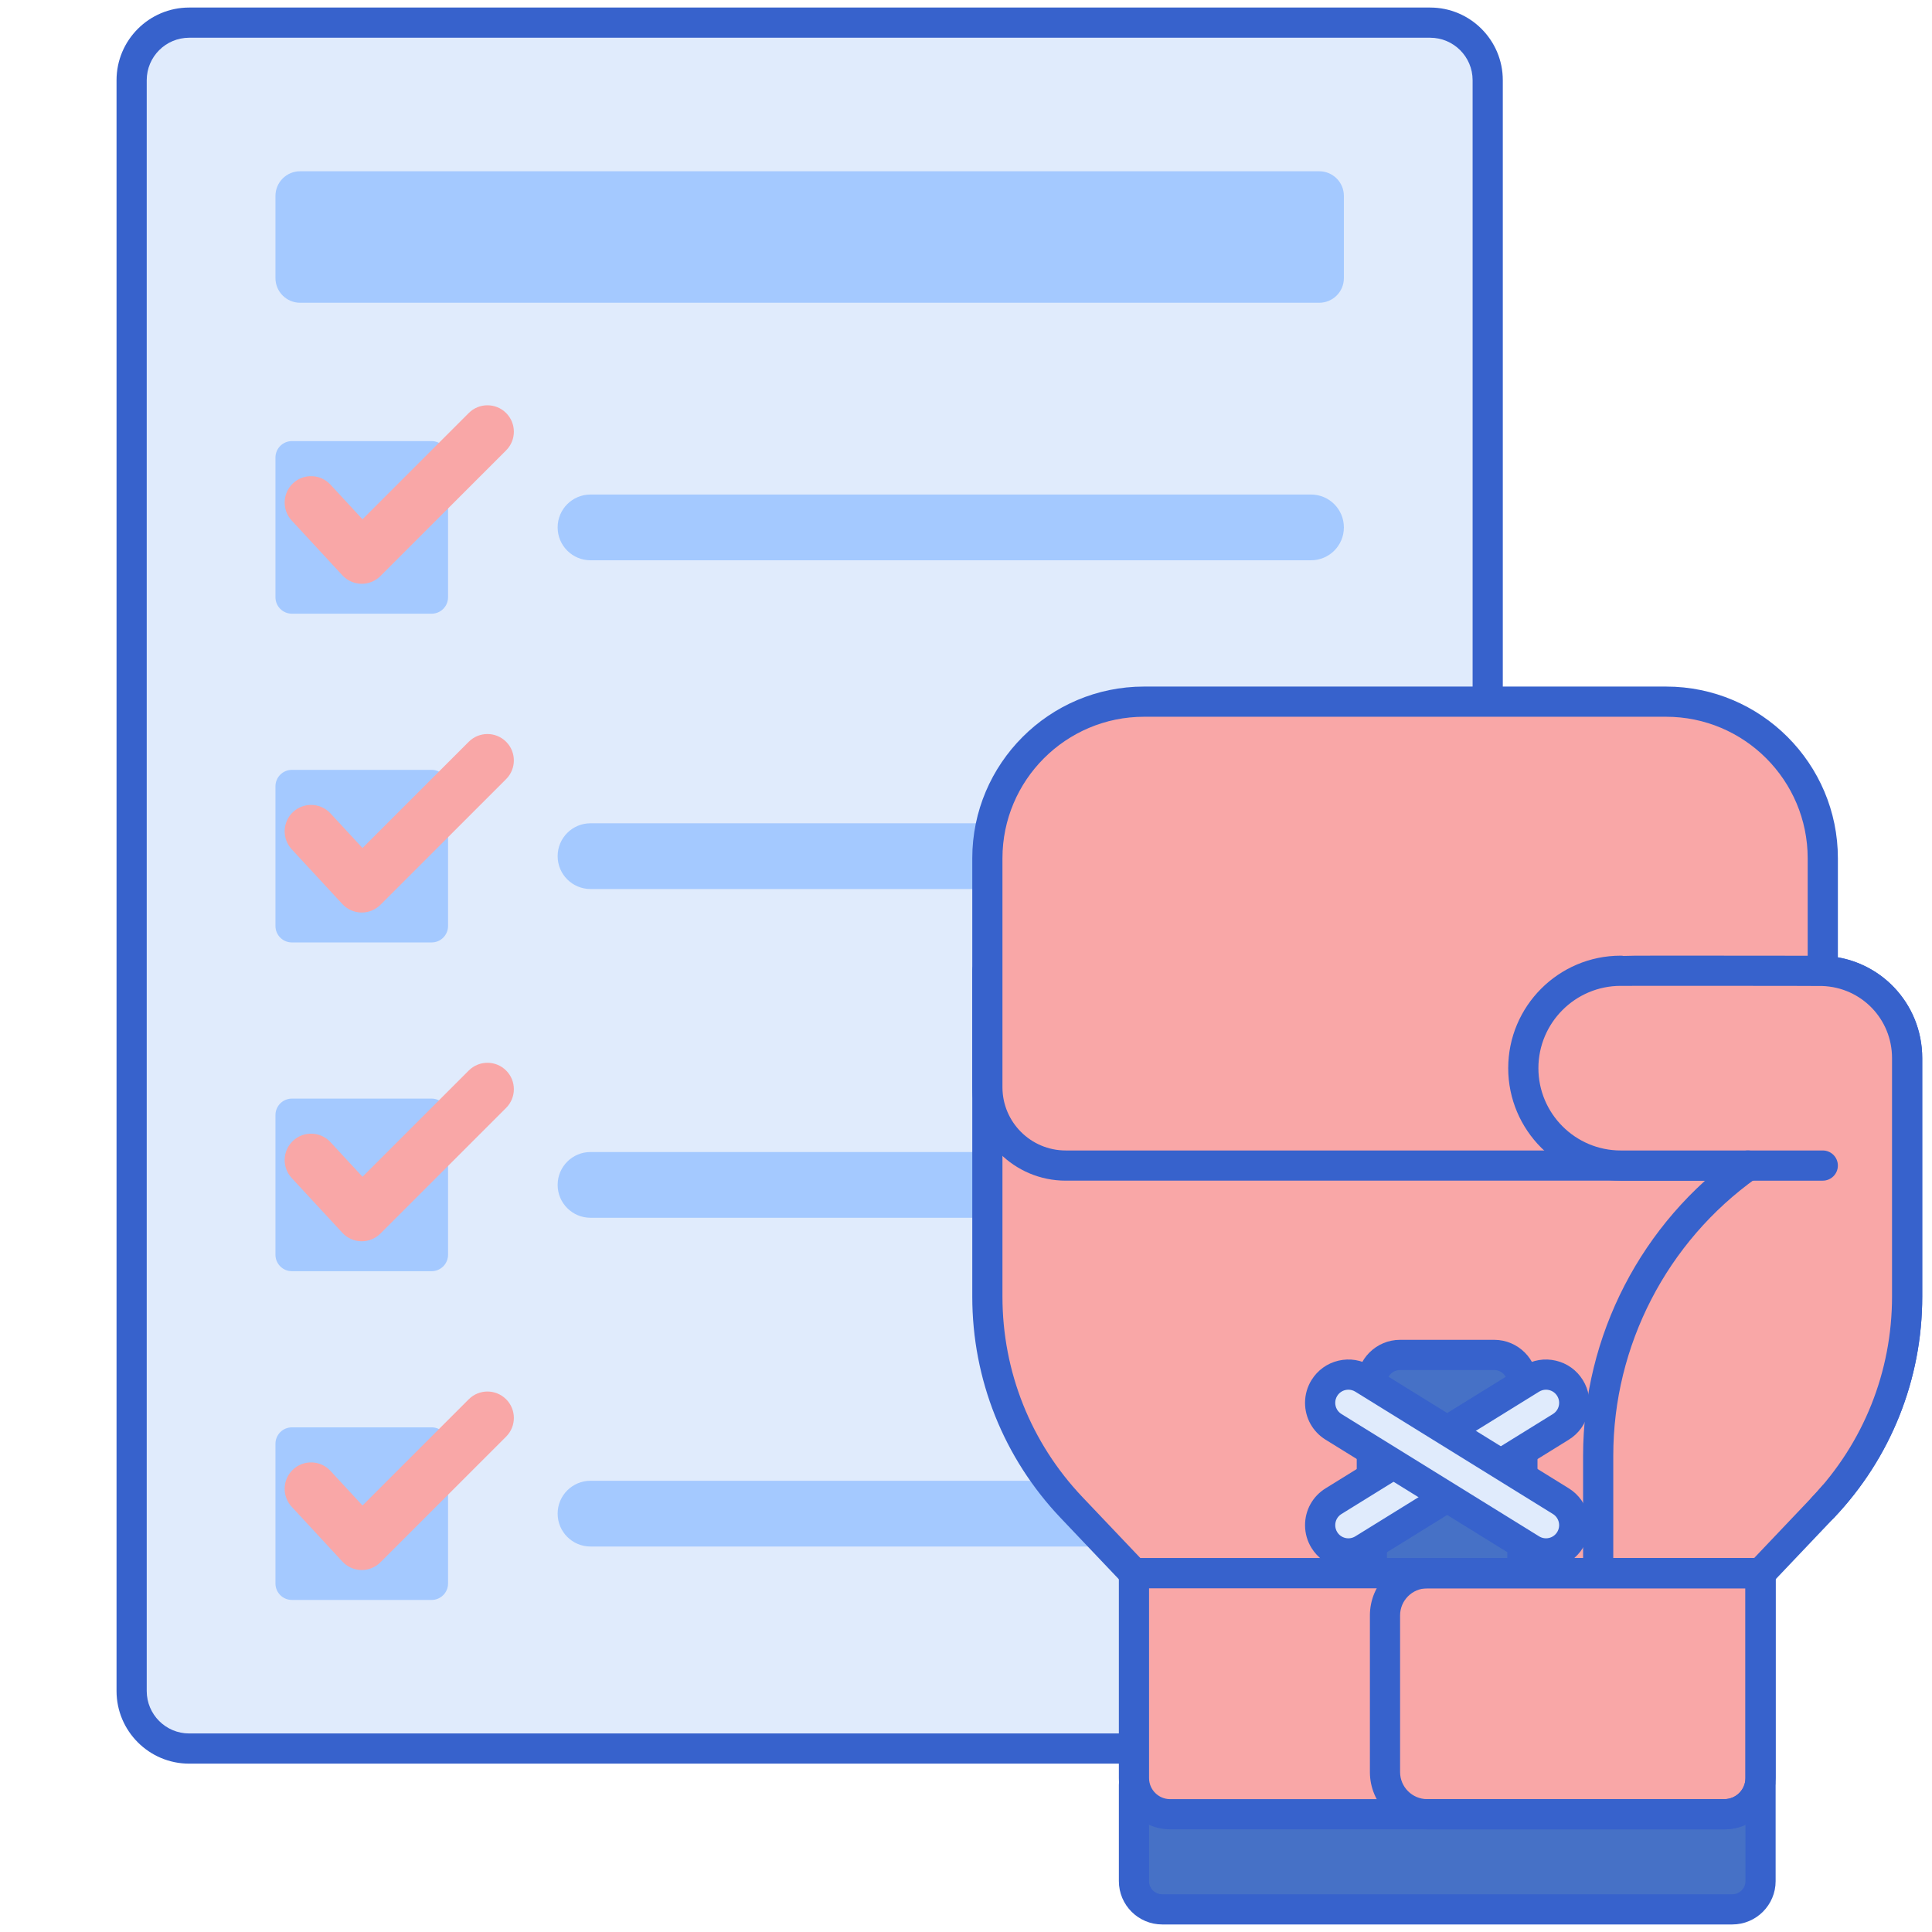
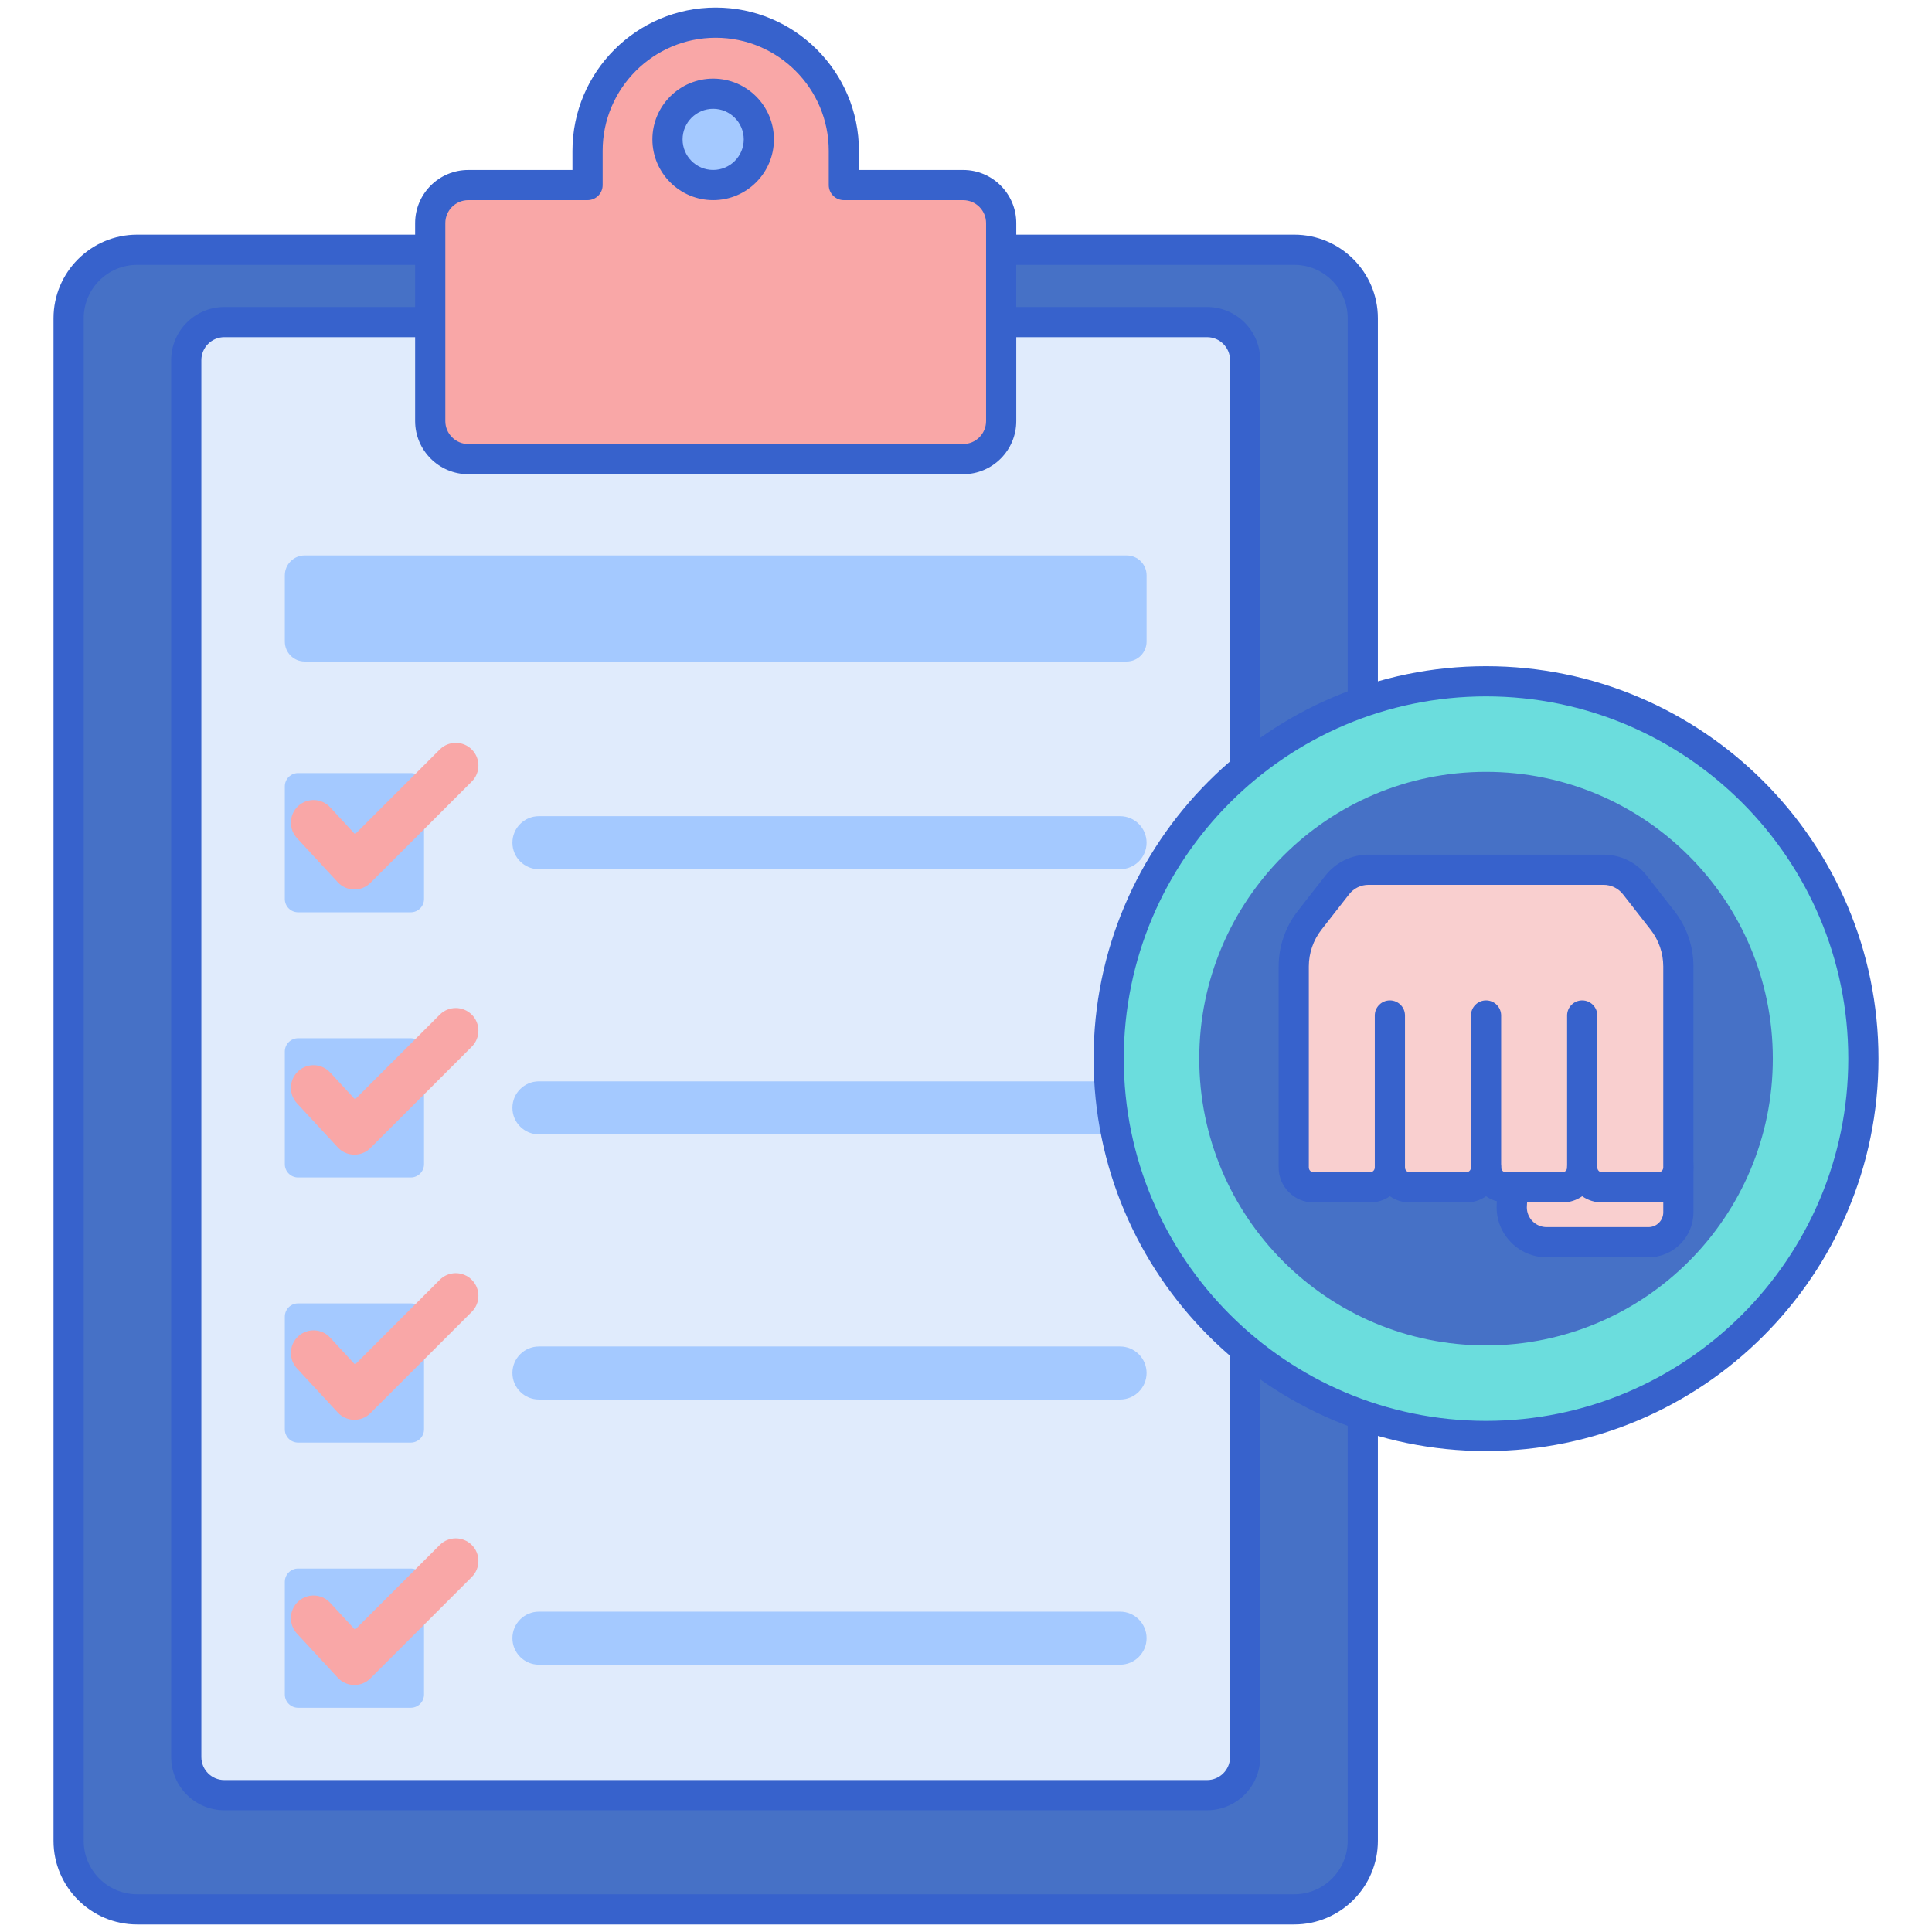
<svg xmlns="http://www.w3.org/2000/svg" id="Layer_1" enable-background="new 0 0 256 256" height="512" viewBox="0 0 256 256" width="512">
  <g>
    <g>
+       <path d="m171.498 253h-153.328c-5.014 0-9.079-4.065-9.079-9.079v-201.747c0-5.014 4.065-9.079 9.079-9.079h153.328c5.014 0 9.079 4.065 9.079 9.079v201.747c0 5.014-4.065 9.079-9.079 9.079z" fill="#4671c6" />
+     </g>
+     <g>
+       <path d="m24.681 232.825v-185.103c0-2.786 2.258-5.044 5.044-5.044h130.219c2.786 0 5.044 2.258 5.044 5.044v185.103c0 2.786-2.258 5.044-5.044 5.044h-130.219c-2.786 0-5.044-2.258-5.044-5.044z" fill="#e0ebfc" />
+     </g>
+     <g>
      <g>
-         <path d="m189.507 231.693h-164.441c-4.21 0-7.623-3.413-7.623-7.623v-213.447c0-4.21 3.413-7.623 7.623-7.623h164.441c4.21 0 7.623 3.413 7.623 7.623v213.447c0 4.21-3.413 7.623-7.623 7.623z" fill="#e0ebfc" />
+         <path d="m149.293 87.652h-108.917c-1.455 0-2.635-1.18-2.635-2.635v-8.784c0-1.455 1.18-2.635 2.635-2.635h108.917c1.455 0 2.635 1.18 2.635 2.635v8.784c0 1.456-1.18 2.635-2.635 2.635z" fill="#a4c9ff" />
+       </g>
+       <g>
+         <path d="m54.429 120.884h-14.932c-.97 0-1.757-.787-1.757-1.757v-14.932c0-.97.787-1.757 1.757-1.757h14.932c.97 0 1.757.787 1.757 1.757v14.932c0 .97-.786 1.757-1.757 1.757z" fill="#a4c9ff" />
      </g>
      <g>
        <g>
-           <path d="m174.805 40.117h-135.038c-1.804 0-3.267-1.463-3.267-3.267v-10.89c0-1.804 1.463-3.267 3.267-3.267h135.038c1.804 0 3.267 1.463 3.267 3.267v10.89c0 1.805-1.463 3.267-3.267 3.267z" fill="#a4c9ff" />
-         </g>
-         <g>
-           <path d="m57.192 81.318h-18.514c-1.203 0-2.178-.975-2.178-2.178v-18.513c0-1.203.975-2.178 2.178-2.178h18.513c1.203 0 2.178.975 2.178 2.178v18.513c.001 1.203-.975 2.178-2.177 2.178z" fill="#a4c9ff" />
-         </g>
-         <g>
-           <g>
-             <path d="m173.716 74.24h-95.47c-2.406 0-4.356-1.95-4.356-4.356 0-2.406 1.95-4.356 4.356-4.356h95.47c2.406 0 4.356 1.95 4.356 4.356 0 2.406-1.95 4.356-4.356 4.356z" fill="#a4c9ff" />
-           </g>
-         </g>
-         <g>
-           <path d="m57.192 124.879h-18.514c-1.203 0-2.178-.975-2.178-2.178v-18.513c0-1.203.975-2.178 2.178-2.178h18.513c1.203 0 2.178.975 2.178 2.178v18.513c.001 1.203-.975 2.178-2.177 2.178z" fill="#a4c9ff" />
-         </g>
-         <g>
-           <g>
-             <path d="m173.716 117.801h-95.47c-2.406 0-4.356-1.95-4.356-4.356 0-2.406 1.95-4.356 4.356-4.356h95.47c2.406 0 4.356 1.95 4.356 4.356 0 2.405-1.95 4.356-4.356 4.356z" fill="#a4c9ff" />
-           </g>
-         </g>
-         <g>
-           <path d="m57.192 168.44h-18.514c-1.203 0-2.178-.975-2.178-2.178v-18.513c0-1.203.975-2.178 2.178-2.178h18.513c1.203 0 2.178.975 2.178 2.178v18.513c.001 1.202-.975 2.178-2.177 2.178z" fill="#a4c9ff" />
-         </g>
-         <g>
-           <g>
-             <path d="m173.716 161.361h-95.47c-2.406 0-4.356-1.95-4.356-4.356 0-2.406 1.95-4.356 4.356-4.356h95.47c2.406 0 4.356 1.95 4.356 4.356 0 2.406-1.95 4.356-4.356 4.356z" fill="#a4c9ff" />
-           </g>
-         </g>
-         <g>
-           <path d="m57.192 212h-18.514c-1.203 0-2.178-.975-2.178-2.178v-18.513c0-1.203.975-2.178 2.178-2.178h18.513c1.203 0 2.178.975 2.178 2.178v18.513c.001 1.203-.975 2.178-2.177 2.178z" fill="#a4c9ff" />
-         </g>
-         <g>
-           <g>
-             <path d="m173.716 204.922h-95.47c-2.406 0-4.356-1.95-4.356-4.356 0-2.406 1.95-4.356 4.356-4.356h95.47c2.406 0 4.356 1.95 4.356 4.356 0 2.405-1.95 4.356-4.356 4.356z" fill="#a4c9ff" />
-           </g>
+           <path d="m148.415 115.175h-77.004c-1.94 0-3.513-1.573-3.513-3.513 0-1.94 1.573-3.513 3.513-3.513h77.003c1.94 0 3.513 1.573 3.513 3.513.001 1.94-1.572 3.513-3.512 3.513z" fill="#a4c9ff" />
        </g>
      </g>
      <g>
+         <path d="m54.429 156.019h-14.932c-.97 0-1.757-.787-1.757-1.757v-14.932c0-.97.787-1.757 1.757-1.757h14.932c.97 0 1.757.787 1.757 1.757v14.932c0 .97-.786 1.757-1.757 1.757z" fill="#a4c9ff" />
+       </g>
+       <g>
        <g>
-           <path d="m47.935 77.354c-.022 0-.045 0-.068 0-.952-.019-1.854-.424-2.501-1.123l-6.716-7.26c-1.313-1.419-1.227-3.633.193-4.946 1.419-1.313 3.633-1.227 4.946.193l4.245 4.589 14.08-14.08c1.367-1.366 3.583-1.366 4.95 0 1.367 1.367 1.367 3.583 0 4.95l-16.654 16.652c-.657.657-1.548 1.025-2.475 1.025z" fill="#f9a7a7" />
+           <path d="m148.415 150.309h-77.004c-1.94 0-3.513-1.573-3.513-3.513 0-1.94 1.573-3.513 3.513-3.513h77.003c1.94 0 3.513 1.573 3.513 3.513.001 1.94-1.572 3.513-3.512 3.513z" fill="#a4c9ff" />
        </g>
      </g>
      <g>
+         <path d="m54.429 191.153h-14.932c-.97 0-1.757-.787-1.757-1.757v-14.932c0-.97.787-1.757 1.757-1.757h14.932c.97 0 1.757.787 1.757 1.757v14.932c0 .971-.786 1.757-1.757 1.757z" fill="#a4c9ff" />
+       </g>
+       <g>
        <g>
-           <path d="m47.935 120.915c-.022 0-.045 0-.068 0-.952-.019-1.855-.424-2.501-1.123l-6.716-7.26c-1.313-1.419-1.227-3.634.192-4.946s3.634-1.226 4.946.192l4.245 4.589 14.08-14.08c1.367-1.366 3.583-1.366 4.95 0 1.367 1.367 1.367 3.583 0 4.95l-16.653 16.653c-.657.656-1.548 1.025-2.475 1.025z" fill="#f9a7a7" />
+           <path d="m148.415 185.444h-77.004c-1.94 0-3.513-1.573-3.513-3.513 0-1.94 1.573-3.513 3.513-3.513h77.003c1.94 0 3.513 1.573 3.513 3.513.001 1.94-1.572 3.513-3.512 3.513z" fill="#a4c9ff" />
        </g>
      </g>
      <g>
-         <g>
-           <path d="m47.935 164.476c-.022 0-.045 0-.068 0-.952-.019-1.854-.424-2.501-1.123l-6.716-7.26c-1.313-1.419-1.227-3.633.193-4.946 1.419-1.313 3.633-1.227 4.946.193l4.245 4.589 14.08-14.08c1.367-1.366 3.583-1.366 4.95 0 1.367 1.367 1.367 3.583 0 4.95l-16.654 16.652c-.657.656-1.548 1.025-2.475 1.025z" fill="#f9a7a7" />
-         </g>
+         <path d="m54.429 226.288h-14.932c-.97 0-1.757-.787-1.757-1.757v-14.932c0-.97.787-1.757 1.757-1.757h14.932c.97 0 1.757.787 1.757 1.757v14.932c0 .97-.786 1.757-1.757 1.757z" fill="#a4c9ff" />
      </g>
      <g>
        <g>
-           <path d="m47.935 208.036c-.022 0-.045 0-.068 0-.952-.019-1.854-.424-2.501-1.123l-6.716-7.26c-1.313-1.419-1.227-3.633.193-4.946 1.419-1.313 3.633-1.227 4.946.193l4.245 4.589 14.08-14.08c1.367-1.366 3.583-1.366 4.95 0 1.367 1.367 1.367 3.583 0 4.95l-16.654 16.652c-.657.657-1.548 1.025-2.475 1.025z" fill="#f9a7a7" />
+           <path d="m148.415 220.579h-77.004c-1.94 0-3.513-1.573-3.513-3.513 0-1.94 1.573-3.513 3.513-3.513h77.003c1.94 0 3.513 1.573 3.513 3.513.001 1.94-1.572 3.513-3.512 3.513z" fill="#a4c9ff" />
        </g>
-       </g>
-       <g>
-         <path d="m189.507 233.693h-164.442c-5.306 0-9.623-4.317-9.623-9.623v-213.447c0-5.306 4.317-9.623 9.623-9.623h164.441c5.306 0 9.623 4.317 9.623 9.623v213.447c.001 5.306-4.316 9.623-9.622 9.623zm-164.442-228.693c-3.101 0-5.623 2.522-5.623 5.623v213.447c0 3.101 2.522 5.623 5.623 5.623h164.441c3.101 0 5.623-2.522 5.623-5.623v-213.447c0-3.101-2.522-5.623-5.623-5.623z" fill="#3762cc" />
      </g>
    </g>
    <g>
      <g>
-         <path d="m241.546 199.759c7.165-7.543 11.159-17.549 11.159-27.952v-16.299-15.301c0-6.258-4.97-11.343-11.176-11.555v-.02h-.399-99.123-11.177v26.876 16.299c0 10.403 3.995 20.409 11.159 27.952l8.266 8.703h11.176 24.748 11.176 24.748 11.176z" fill="#f9a7a7" />
+         <path d="m46.963 117.863c-.02 0-.039 0-.059 0-.815-.016-1.59-.363-2.144-.962l-5.417-5.855c-1.125-1.216-1.051-3.114.165-4.239s3.114-1.052 4.239.165l3.298 3.566 11.227-11.226c1.171-1.172 3.071-1.172 4.242 0 1.172 1.171 1.172 3.071 0 4.242l-13.432 13.432c-.561.562-1.324.877-2.119.877z" fill="#f9a7a7" />
+       </g>
+     </g>
+     <g>
+       <g>
+         <path d="m46.963 152.998c-.02 0-.039 0-.059 0-.815-.016-1.59-.363-2.144-.962l-5.417-5.855c-1.125-1.216-1.051-3.114.165-4.239s3.114-1.052 4.239.165l3.298 3.566 11.227-11.226c1.171-1.172 3.071-1.172 4.242 0 1.172 1.171 1.172 3.071 0 4.242l-13.432 13.432c-.561.562-1.324.877-2.119.877z" fill="#f9a7a7" />
+       </g>
+     </g>
+     <g>
+       <g>
+         <path d="m46.963 188.133c-.02 0-.039 0-.059 0-.815-.016-1.59-.363-2.144-.962l-5.417-5.855c-1.125-1.216-1.051-3.114.165-4.239s3.114-1.052 4.239.165l3.298 3.566 11.227-11.226c1.171-1.172 3.071-1.172 4.242 0 1.172 1.171 1.172 3.071 0 4.242l-13.432 13.432c-.561.561-1.324.877-2.119.877z" fill="#f9a7a7" />
+       </g>
+     </g>
+     <g>
+       <g>
+         <path d="m46.963 223.268c-.02 0-.039 0-.059 0-.815-.016-1.59-.363-2.144-.962l-5.417-5.855c-1.125-1.216-1.051-3.114.165-4.239s3.114-1.052 4.239.165l3.298 3.566 11.227-11.226c1.171-1.172 3.071-1.172 4.242 0 1.172 1.171 1.172 3.071 0 4.242l-13.432 13.432c-.561.561-1.324.877-2.119.877z" fill="#f9a7a7" />
+       </g>
+     </g>
+     <g>
+       <path d="m159.943 239.869h-130.218c-3.884 0-7.044-3.16-7.044-7.044v-185.103c0-3.884 3.16-7.044 7.044-7.044h130.218c3.884 0 7.044 3.16 7.044 7.044v185.103c0 3.884-3.159 7.044-7.044 7.044zm-130.218-195.191c-1.678 0-3.044 1.366-3.044 3.044v185.103c0 1.678 1.366 3.044 3.044 3.044h130.218c1.678 0 3.044-1.366 3.044-3.044v-185.103c0-1.678-1.366-3.044-3.044-3.044z" fill="#3762cc" />
+     </g>
+     <g>
+       <path d="m171.498 255h-153.328c-6.109 0-11.079-4.97-11.079-11.079v-201.747c0-6.109 4.97-11.079 11.079-11.079h153.328c6.109 0 11.079 4.97 11.079 11.079v201.747c0 6.109-4.97 11.079-11.079 11.079zm-153.328-219.905c-3.903 0-7.079 3.176-7.079 7.079v201.747c0 3.903 3.175 7.079 7.079 7.079h153.328c3.903 0 7.079-3.175 7.079-7.079v-201.747c0-3.903-3.175-7.079-7.079-7.079z" fill="#3762cc" />
+     </g>
+     <g>
+       <g>
+         <circle cx="196.908" cy="140.274" fill="#6bdddd" r="50" />
      </g>
      <g>
-         <path d="m241.546 199.759c7.165-7.543 11.159-17.549 11.159-27.952 0-18.628 0-19.475 0-31.6 0-6.258-4.97-11.343-11.176-11.555v-.02h-.399-99.123-11.177v26.876 16.299c0 10.403 3.995 20.409 11.159 27.952l8.266 8.703h11.176 24.748 11.176 24.748 11.176z" fill="#f9a7a7" />
+         <circle cx="196.908" cy="140.274" fill="#4671c6" r="38" />
      </g>
      <g>
-         <path d="m233.28 210.462h-83.024c-.548 0-1.073-.225-1.45-.623l-8.266-8.703c-7.551-7.949-11.709-18.366-11.709-29.33v-43.175c0-1.104.896-2 2-2h110.699c.128 0 .253.012.375.035 7.203.403 12.802 6.293 12.802 13.54v31.6c0 10.964-4.158 21.38-11.709 29.33l-8.266 8.703c-.379.398-.904.623-1.452.623zm-82.165-4h81.306l7.675-8.08c6.842-7.203 10.609-16.641 10.609-26.575v-31.6c0-5.182-4.061-9.379-9.245-9.556-.073-.002-.145-.009-.215-.019h-108.415v41.175c0 9.935 3.768 19.373 10.61 26.575zm90.431-6.703h.01z" fill="#3762cc" />
+         <path d="m196.908 192.274c-28.673 0-52-23.327-52-52s23.327-52 52-52 52 23.327 52 52-23.327 52-52 52zm0-100c-26.467 0-48 21.533-48 48s21.533 48 48 48 48-21.533 48-48-21.533-48-48-48z" fill="#3762cc" />
+       </g>
+     </g>
+     <g>
+       <g>
+         <path d="m207.823 152.467h12.587c1.094 0 1.981.887 1.981 1.981v6.19c0 2.188-1.774 3.962-3.962 3.962h-13.495c-2.553 0-4.622-2.069-4.622-4.622 0-4.149 3.363-7.511 7.511-7.511z" fill="#f9cfcf" />
      </g>
      <g>
-         <path d="m231.151 154.443h-89.943c-5.732 0-10.378-4.646-10.378-10.378v-30.336c0-11.463 9.293-20.756 20.756-20.756h69.187c11.463 0 20.756 9.293 20.756 20.756v30.336c0 5.732-4.646 10.378-10.378 10.378z" fill="#f9a7a7" />
+         <path d="m218.429 166.599h-13.495c-3.651 0-6.622-2.97-6.622-6.622 0-5.244 4.266-9.511 9.51-9.511h12.587c2.195 0 3.981 1.786 3.981 3.981v6.19c.001 3.288-2.674 5.962-5.961 5.962zm1.962-12.151-12.568.019c-3.039 0-5.51 2.472-5.51 5.511 0 1.445 1.176 2.622 2.622 2.622h13.495c1.082 0 1.962-.88 1.962-1.961v-6.191z" fill="#3762cc" />
      </g>
      <g>
-         <path d="m231.151 154.443h-89.943c-5.732 0-10.378-4.646-10.378-10.378v-30.336c0-11.463 9.293-20.756 20.756-20.756h69.187c11.463 0 20.756 9.293 20.756 20.756v30.336c0 5.732-4.646 10.378-10.378 10.378z" fill="#f9a7a7" />
+         <path d="m173.524 121.957 3.658-4.682c1.001-1.281 2.536-2.03 4.162-2.03h31.127c1.626 0 3.161.749 4.162 2.03l3.658 4.682c1.36 1.74 2.098 3.885 2.098 6.094v26.644c0 1.459-1.182 2.641-2.641 2.641h-7.459c-1.459 0-2.641-1.182-2.641-2.641 0 1.459-1.182 2.641-2.641 2.641h-7.459c-1.459 0-2.641-1.182-2.641-2.641 0 1.459-1.182 2.641-2.641 2.641h-7.459c-1.459 0-2.641-1.182-2.641-2.641 0 1.459-1.182 2.641-2.641 2.641h-7.459c-1.459 0-2.641-1.182-2.641-2.641 0-30.501 0-9.73 0-26.644.001-2.208.74-4.353 2.099-6.094z" fill="#f9cfcf" />
      </g>
      <g>
-         <path d="m231.151 156.443h-89.942c-6.825 0-12.378-5.553-12.378-12.378v-30.335c0-12.548 10.208-22.756 22.756-22.756h69.187c12.548 0 22.756 10.208 22.756 22.756v30.335c-.001 6.826-5.554 12.378-12.379 12.378zm-79.565-61.469c-10.342 0-18.756 8.414-18.756 18.756v30.335c0 4.62 3.758 8.378 8.378 8.378h89.942c4.62 0 8.378-3.758 8.378-8.378v-30.335c0-10.342-8.414-18.756-18.756-18.756z" fill="#3762cc" />
+         <path d="m224.391 154.695c0 2.559-2.082 4.641-4.641 4.641h-7.459c-.98 0-1.891-.306-2.641-.827-.75.521-1.661.827-2.641.827h-7.459c-.98 0-1.891-.306-2.641-.827-.75.521-1.661.827-2.641.827h-7.459c-.98 0-1.891-.306-2.641-.827-.75.521-1.661.827-2.641.827h-7.459c-2.559 0-4.641-2.082-4.641-4.641v-26.644c0-2.642.896-5.244 2.522-7.326l3.658-4.682c1.39-1.778 3.481-2.798 5.738-2.798h31.127c2.257 0 4.349 1.02 5.739 2.798l3.658 4.682c1.626 2.083 2.522 4.684 2.522 7.326zm-12.742 0c0 .354.288.641.641.641h7.459c.354 0 .641-.288.641-.641v-26.644c0-1.753-.595-3.48-1.675-4.863l-3.658-4.682c-.626-.802-1.569-1.261-2.586-1.261h-31.127c-1.018 0-1.96.459-2.586 1.261l-3.658 4.682c-1.08 1.382-1.674 3.109-1.674 4.863v26.644c0 .354.288.641.641.641h7.459c.354 0 .641-.288.641-.641 0-1.104.896-2 2-2s2 .896 2 2c0 .354.288.641.641.641h7.459c.354 0 .641-.288.641-.641 0-1.104.896-2 2-2s2 .896 2 2c0 .354.288.641.641.641h7.459c.354 0 .641-.288.641-.641 0-1.104.896-2 2-2s2 .896 2 2z" fill="#3762cc" />
      </g>
      <g>
-         <path d="m241.546 199.759c7.165-7.543 11.159-17.549 11.159-27.952v-16.299-15.301c0-6.258-4.97-11.343-11.176-11.555-.623-.032-27.397-.02-26.776-.02-7.128 0-12.906 5.778-12.906 12.906s5.778 12.906 12.906 12.906h26.776v45.334z" fill="#f9a7a7" />
+         <path d="m209.649 156.695c-1.104 0-2-.896-2-2v-20.138c0-1.104.896-2 2-2s2 .896 2 2v20.138c0 1.105-.895 2-2 2z" fill="#3762cc" />
      </g>
      <g>
-         <path d="m241.532 201.764c-.493 0-.986-.18-1.371-.544-.801-.759-.844-2.015-.086-2.817l.017-.018c6.845-7.206 10.612-16.644 10.612-26.578v-31.6c0-5.182-4.061-9.379-9.245-9.556-.962-.03-25.992-.02-26.7-.019-.002 0-.005 0-.007 0-6.014 0-10.906 4.892-10.906 10.906s4.892 10.906 10.906 10.906h26.775c1.104 0 2 .896 2 2s-.896 2-2 2h-26.775c-8.219 0-14.906-6.687-14.906-14.906 0-8.217 6.682-14.902 14.898-14.906h.008c.129 0 .255.012.377.036.794-.036 1.957-.037 3.711-.037h9.064c13.289.002 13.595.018 13.725.024 7.317.25 13.075 6.203 13.075 13.553v31.6c0 10.964-4.158 21.38-11.709 29.33-.394.415-.929.626-1.463.626z" fill="#3762cc" />
+         <path d="m196.908 156.695c-1.104 0-2-.896-2-2v-20.138c0-1.104.896-2 2-2s2 .896 2 2v20.138c0 1.105-.895 2-2 2z" fill="#3762cc" />
      </g>
      <g>
-         <path d="m211.768 210.462c-1.104 0-2-.896-2-2v-15.573c0-15.889 7.731-30.871 20.682-40.076.9-.639 2.149-.429 2.789.472.64.9.429 2.149-.472 2.789-11.897 8.456-19 22.219-19 36.815v15.573c.001 1.104-.895 2-1.999 2z" fill="#3762cc" />
+         <path d="m184.167 156.695c-1.104 0-2-.896-2-2v-20.138c0-1.104.896-2 2-2s2 .896 2 2v20.138c0 1.105-.895 2-2 2z" fill="#3762cc" />
      </g>
-       <g>
-         <path d="m201.727 208.462h-19.951v-25.188c0-2.066 1.675-3.741 3.741-3.741h12.47c2.066 0 3.741 1.675 3.741 3.741v25.188z" fill="#4671c6" />
-       </g>
-       <g>
-         <path d="m201.727 210.462h-19.952c-1.104 0-2-.896-2-2v-25.188c0-3.166 2.576-5.741 5.741-5.741h12.469c3.166 0 5.741 2.576 5.741 5.741v25.188c.001 1.104-.894 2-1.999 2zm-17.952-4h15.952v-23.188c0-.96-.781-1.741-1.741-1.741h-12.469c-.96 0-1.741.781-1.741 1.741v23.188z" fill="#3762cc" />
-       </g>
-       <g>
-         <g>
-           <path d="m174.925 202.098c0-1.253.629-2.477 1.772-3.184l26.186-16.21c1.757-1.087 4.062-.546 5.15 1.212 1.088 1.757.545 4.064-1.212 5.15l-26.186 16.21c-1.757 1.087-4.062.546-5.15-1.212-.379-.614-.56-1.294-.56-1.966z" fill="#e0ebfc" />
-         </g>
-       </g>
-       <g>
-         <g>
-           <path d="m178.677 207.837c-.441 0-.885-.051-1.325-.154-1.493-.351-2.76-1.263-3.567-2.567-.563-.909-.86-1.952-.86-3.018 0-2.005 1.017-3.832 2.72-4.885l26.186-16.21c1.303-.807 2.844-1.059 4.336-.707 1.493.351 2.76 1.263 3.567 2.567.807 1.303 1.058 2.844.707 4.337-.352 1.493-1.264 2.76-2.568 3.566l-26.185 16.21c-.919.569-1.956.861-3.011.861zm26.173-23.695c-.32 0-.634.089-.913.262l-26.186 16.21c-.517.32-.825.875-.825 1.484 0 .321.09.637.261.913.245.396.628.672 1.081.778.452.107.918.03 1.315-.214l26.186-16.211c.396-.245.672-.628.779-1.081.106-.453.03-.92-.214-1.315-.245-.396-.629-.672-1.082-.779-.134-.031-.269-.047-.402-.047z" fill="#3762cc" />
-         </g>
-       </g>
-       <g>
-         <g>
-           <path d="m174.925 185.88c0-.672.181-1.352.561-1.965 1.087-1.757 3.393-2.299 5.15-1.212l26.186 16.21c1.757 1.087 2.3 3.391 1.212 5.15-1.087 1.757-3.393 2.299-5.15 1.212l-26.186-16.21c-1.144-.708-1.773-1.932-1.773-3.185z" fill="#e0ebfc" />
-         </g>
-       </g>
-       <g>
-         <path d="m204.842 207.837c-1.055 0-2.092-.292-3.012-.862l-26.186-16.21c-1.703-1.054-2.72-2.88-2.72-4.885 0-1.065.297-2.109.86-3.018.807-1.304 2.074-2.216 3.566-2.567 1.494-.35 3.032-.099 4.337.707l26.186 16.21c2.691 1.666 3.525 5.211 1.86 7.903-.807 1.305-2.074 2.216-3.567 2.567-.438.105-.883.155-1.324.155zm-26.173-23.695c-.134 0-.268.016-.402.047-.452.106-.836.383-1.081.778-.173.28-.261.587-.261.913 0 .609.308 1.164.825 1.483l26.187 16.21c.396.245.861.322 1.315.215.452-.106.836-.383 1.081-.778.505-.817.252-1.892-.564-2.397l-26.186-16.21c-.279-.172-.593-.261-.914-.261z" fill="#3762cc" />
-       </g>
-       <g>
-         <path d="m150.256 236.502h83.024v12.757c0 2.066-1.675 3.741-3.741 3.741h-75.542c-2.066 0-3.741-1.675-3.741-3.741z" fill="#4671c6" />
-       </g>
-       <g>
-         <path d="m229.539 255h-75.542c-3.166 0-5.741-2.575-5.741-5.741v-12.758c0-1.104.896-2 2-2h83.024c1.104 0 2 .896 2 2v12.758c0 3.166-2.575 5.741-5.741 5.741zm-77.283-16.499v10.758c0 .96.781 1.741 1.741 1.741h75.542c.96 0 1.741-.781 1.741-1.741v-10.758z" fill="#3762cc" />
-       </g>
-       <g>
-         <path d="m150.256 235.604v-27.142h83.024v27.142c0 2.645-2.144 4.79-4.79 4.79h-73.444c-2.646 0-4.79-2.144-4.79-4.79z" fill="#f9a7a7" />
-       </g>
-       <g>
-         <path d="m183.519 234.806v-20.756c0-3.086 2.502-5.588 5.588-5.588h44.173v27.142c0 2.645-2.144 4.79-4.79 4.79h-39.383c-3.086 0-5.588-2.502-5.588-5.588z" fill="#f9a7a7" />
-       </g>
-       <g>
-         <path d="m228.49 242.394h-73.444c-3.744 0-6.79-3.046-6.79-6.79v-27.143c0-1.104.896-2 2-2h83.024c1.104 0 2 .896 2 2v27.143c0 3.744-3.046 6.79-6.79 6.79zm-76.234-31.932v25.143c0 1.538 1.251 2.79 2.79 2.79h73.444c1.538 0 2.79-1.251 2.79-2.79v-25.143z" fill="#3762cc" />
-       </g>
-       <g>
-         <path d="m228.49 242.394h-39.383c-4.184 0-7.588-3.404-7.588-7.588v-20.756c0-4.184 3.404-7.588 7.588-7.588h44.173c1.104 0 2 .896 2 2v27.143c0 3.743-3.046 6.789-6.79 6.789zm-39.383-31.932c-1.979 0-3.588 1.61-3.588 3.588v20.756c0 1.979 1.61 3.588 3.588 3.588h39.383c1.538 0 2.79-1.251 2.79-2.79v-25.143h-42.173z" fill="#3762cc" />
-       </g>
+     </g>
+     <g>
+       <path d="m127.618 24.521h-15.804v-4.541c0-9.378-7.602-16.98-16.98-16.98s-16.98 7.602-16.98 16.98v4.541h-15.804c-2.786 0-5.044 2.258-5.044 5.044v26.227c0 2.786 2.258 5.044 5.044 5.044h65.568c2.786 0 5.044-2.258 5.044-5.044v-26.227c0-2.786-2.258-5.044-5.044-5.044z" fill="#f9a7a7" />
+     </g>
+     <g>
+       <path d="m127.618 62.836h-65.568c-3.884 0-7.043-3.16-7.043-7.044v-26.227c0-3.884 3.16-7.043 7.043-7.043h13.804v-2.542c0-10.465 8.514-18.98 18.98-18.98s18.98 8.515 18.98 18.98v2.541h13.804c3.884 0 7.043 3.16 7.043 7.043v26.227c.001 3.885-3.159 7.045-7.043 7.045zm-65.568-36.315c-1.678 0-3.043 1.365-3.043 3.043v26.227c0 1.678 1.365 3.044 3.043 3.044h65.568c1.678 0 3.043-1.366 3.043-3.044v-26.226c0-1.678-1.365-3.043-3.043-3.043h-15.804c-1.104 0-2-.896-2-2v-4.542c0-8.26-6.72-14.98-14.98-14.98s-14.98 6.72-14.98 14.98v4.541c0 1.104-.896 2-2 2z" fill="#3762cc" />
+     </g>
+     <g>
+       <circle cx="94.498" cy="18.467" fill="#a4c9ff" r="6.052" />
+     </g>
+     <g>
+       <path d="m94.498 26.52c-4.44 0-8.053-3.612-8.053-8.052s3.612-8.052 8.053-8.052c4.44 0 8.052 3.612 8.052 8.052s-3.612 8.052-8.052 8.052zm0-12.105c-2.235 0-4.053 1.818-4.053 4.052s1.818 4.052 4.053 4.052c2.234 0 4.052-1.818 4.052-4.052s-1.818-4.052-4.052-4.052z" fill="#3762cc" />
    </g>
  </g>
</svg>
